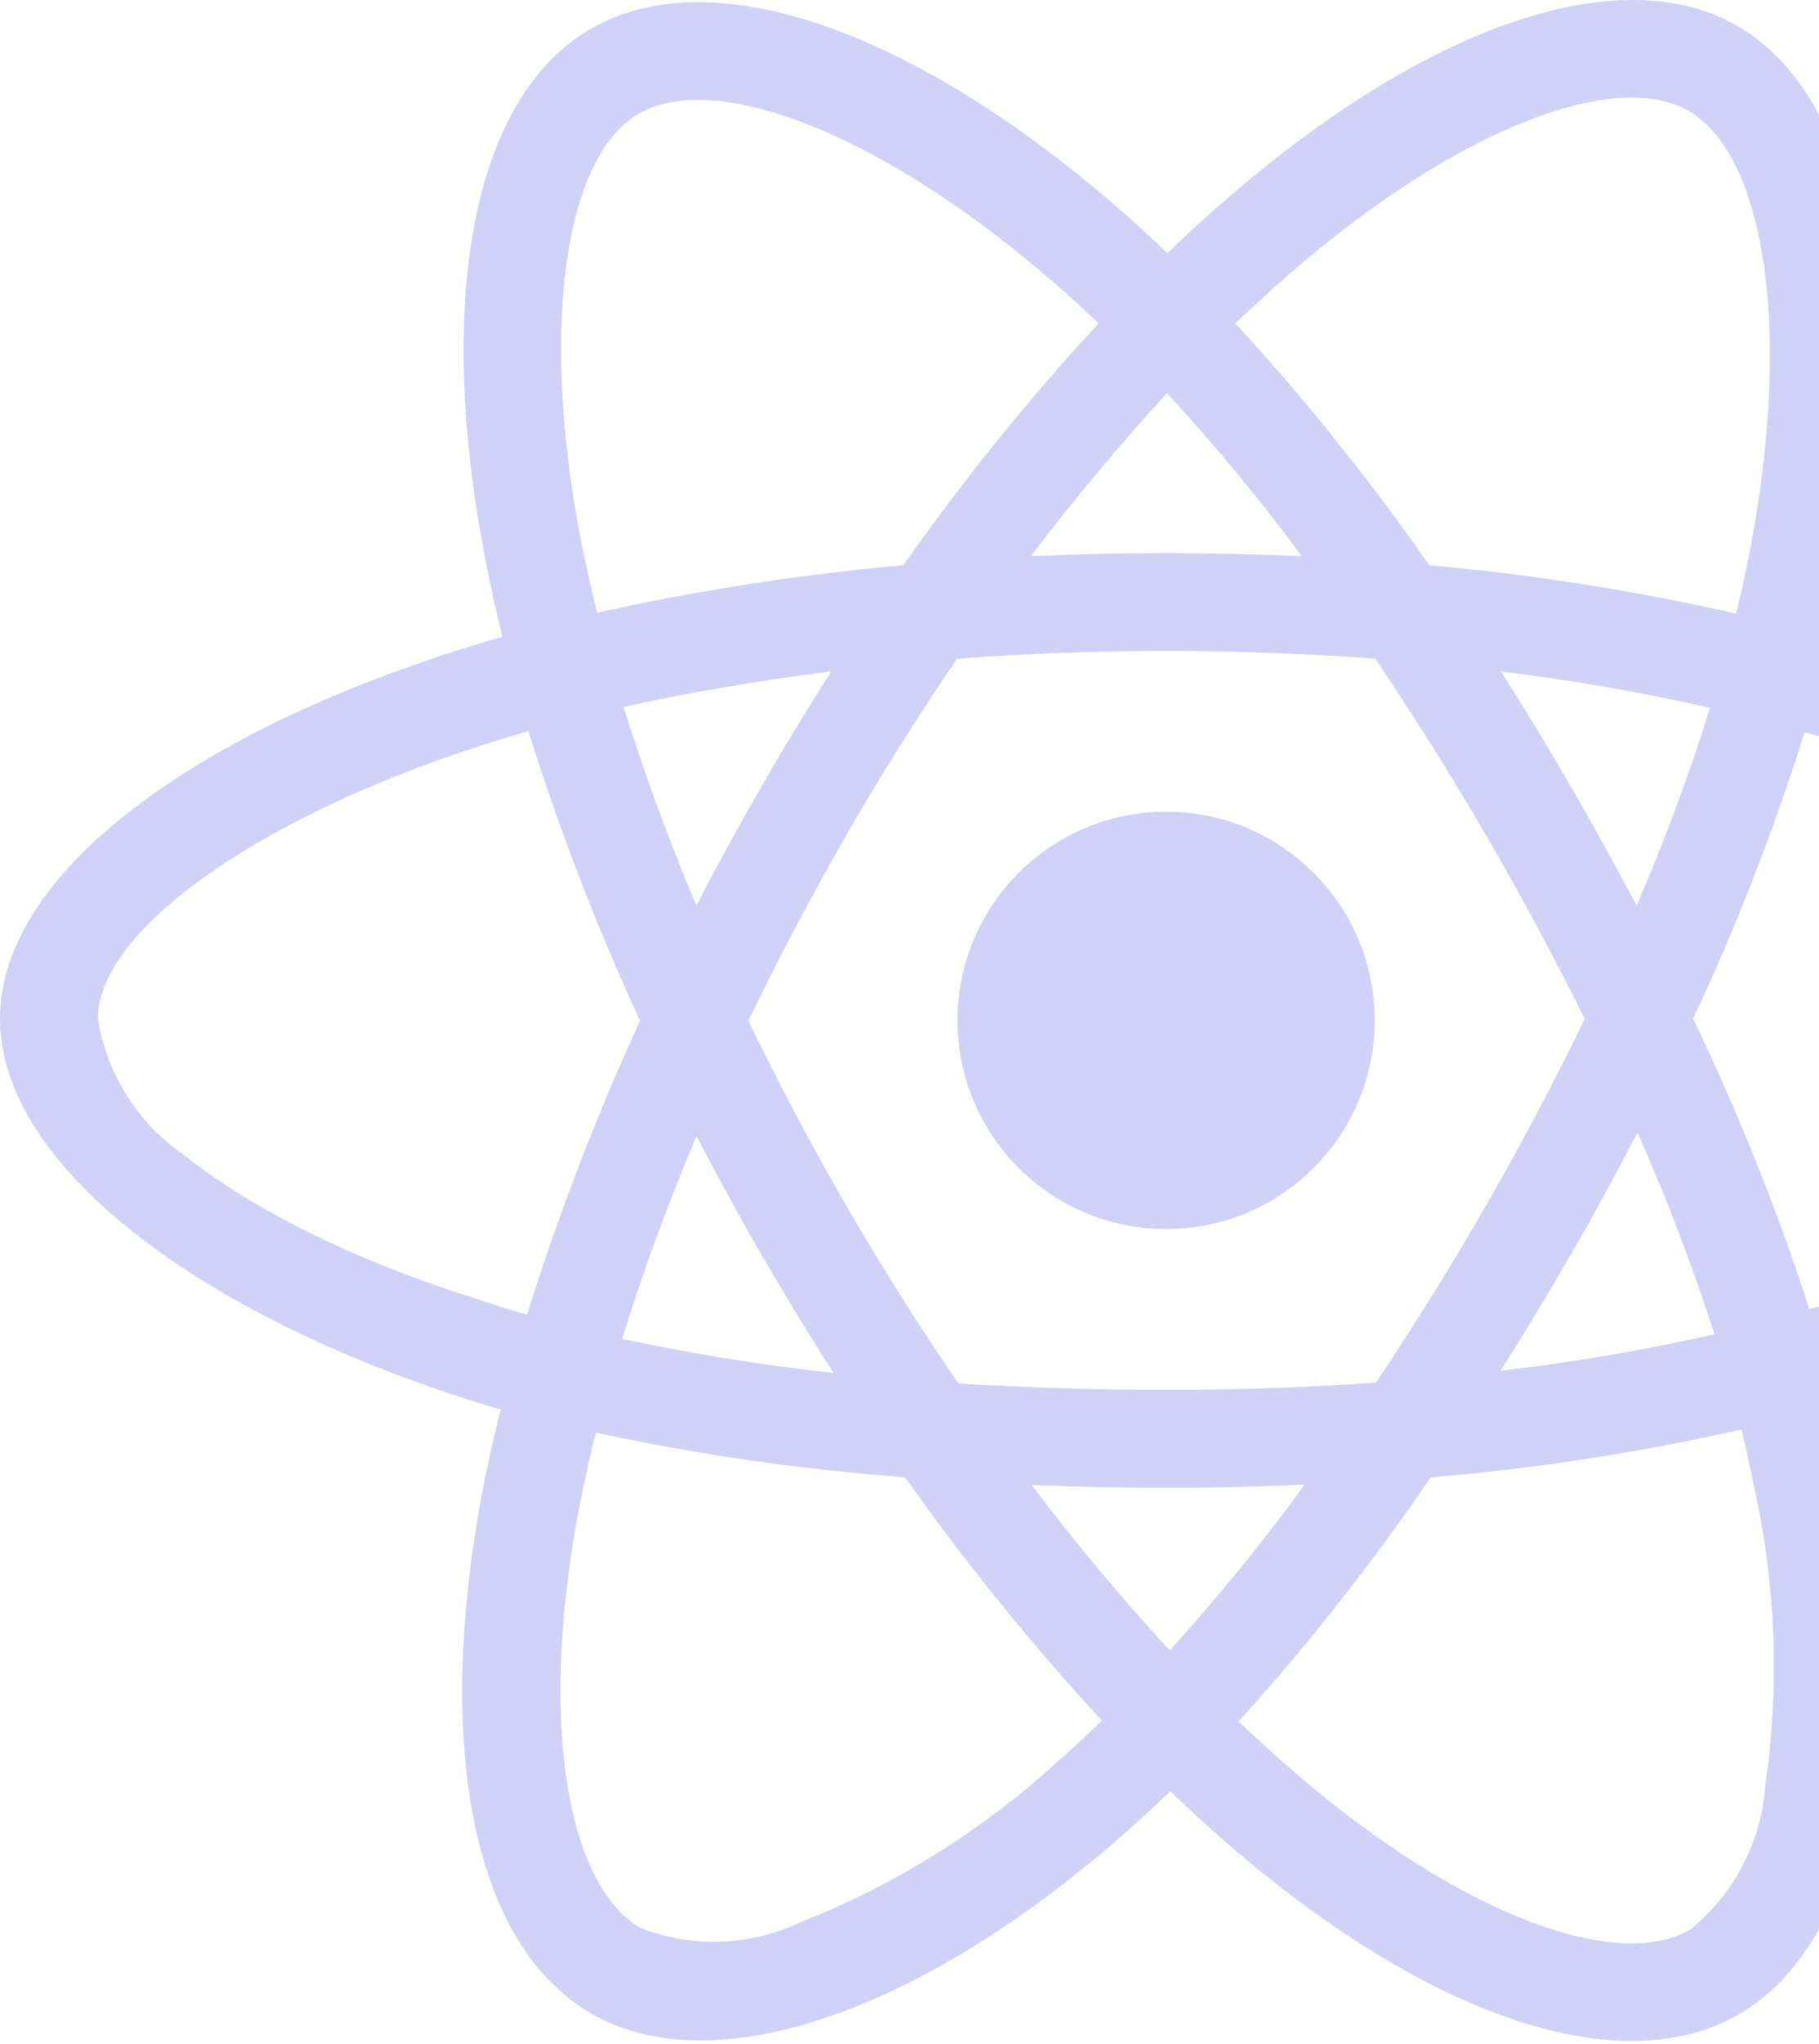
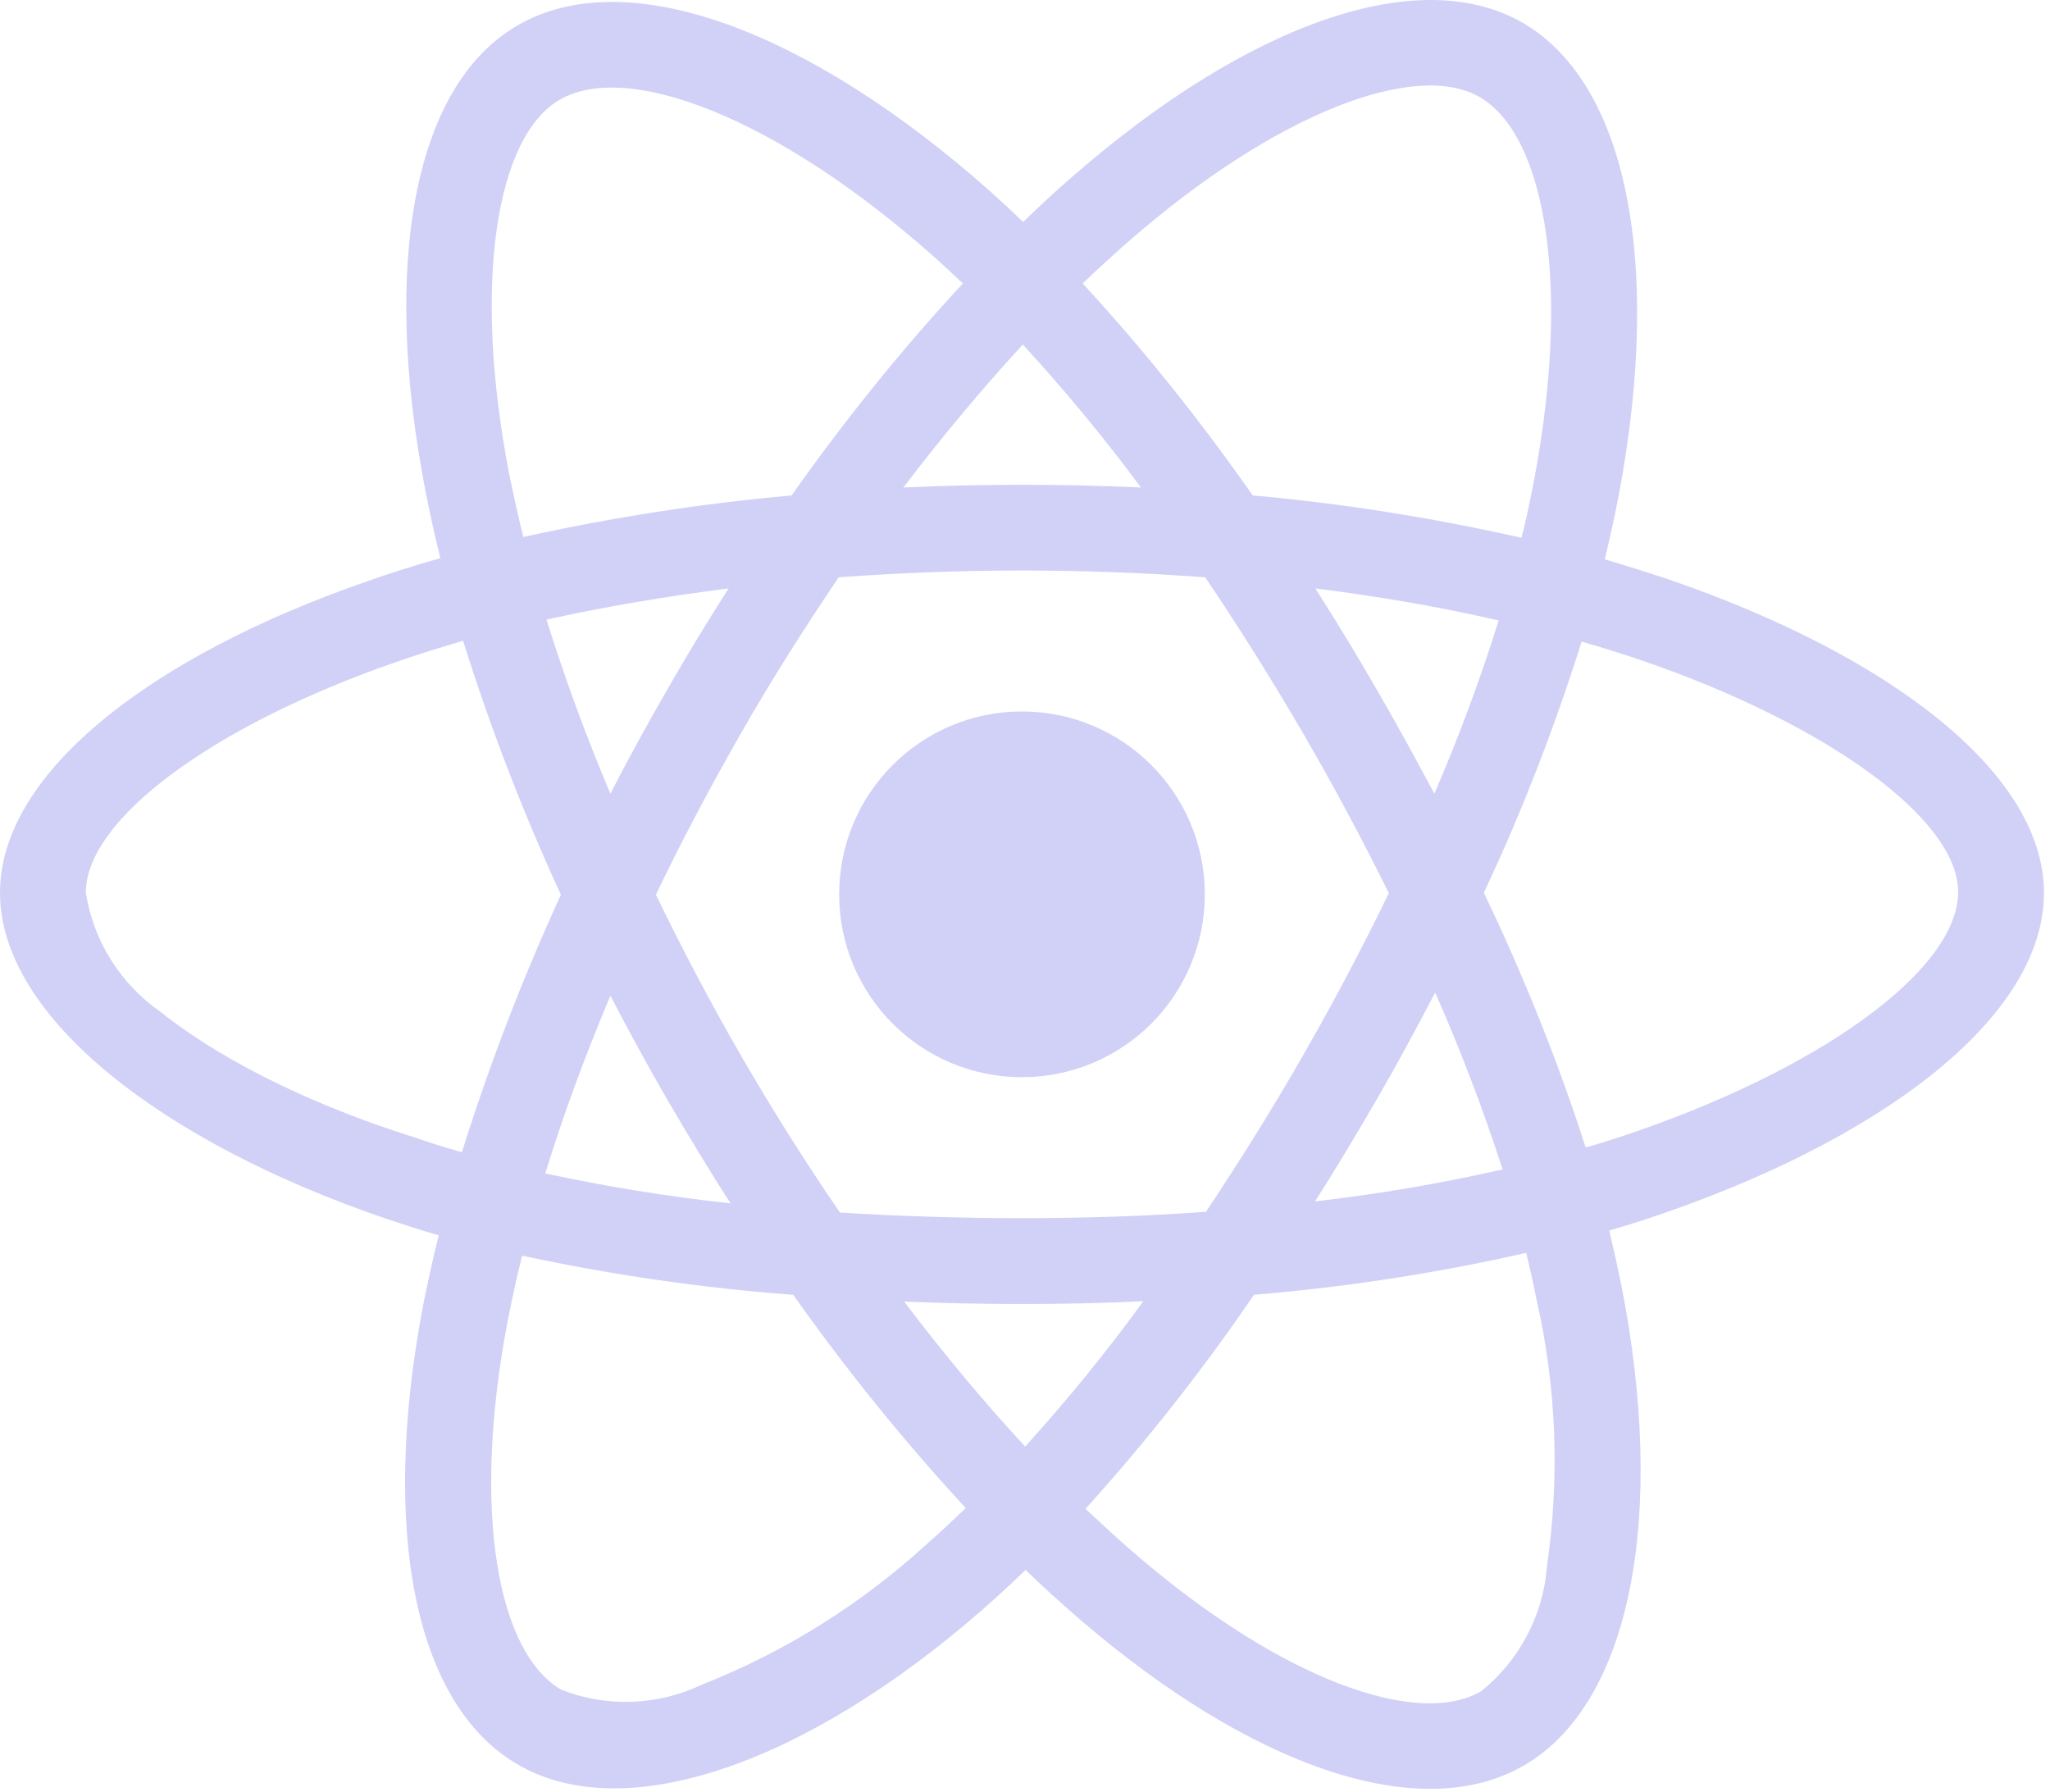
- <svg xmlns="http://www.w3.org/2000/svg" width="234" height="263" viewBox="0 0 234 263" fill="none">
+ <svg xmlns="http://www.w3.org/2000/svg" width="301" height="263" viewBox="0 0 301 263" fill="none">
  <path d="M245.132 85.103C241.966 84.048 238.801 83.051 235.636 82.114C236.163 79.945 236.632 77.776 237.101 75.607C244.311 40.672 239.563 12.595 223.561 3.334C208.145 -5.517 182.999 3.685 157.56 25.842C155.039 28.011 152.577 30.297 150.233 32.583C148.65 31.059 147.009 29.535 145.367 28.07C118.697 4.389 91.968 -5.576 75.966 3.744C60.609 12.654 56.037 39.09 62.485 72.149C63.129 75.431 63.833 78.655 64.653 81.938C60.902 82.993 57.209 84.165 53.751 85.396C22.45 96.24 0 113.356 0 131.058C0 149.346 23.915 167.693 56.447 178.83C59.085 179.709 61.722 180.588 64.419 181.35C63.54 184.867 62.778 188.326 62.074 191.901C55.92 224.433 60.726 250.224 76.084 259.075C91.91 268.219 118.521 258.84 144.43 236.156C146.481 234.339 148.533 232.463 150.584 230.47C153.163 232.991 155.86 235.394 158.556 237.739C183.644 259.309 208.438 268.043 223.737 259.192C239.563 250.048 244.721 222.323 238.039 188.56C237.512 185.981 236.925 183.343 236.281 180.647C238.156 180.119 239.974 179.533 241.791 178.947C275.612 167.751 300.113 149.639 300.113 131.058C300.113 113.297 277.019 96.064 245.132 85.103ZM165.824 35.338C187.63 16.346 207.969 8.902 217.231 14.236C227.137 19.922 230.947 42.9 224.733 73.087C224.323 75.08 223.913 77.014 223.385 78.948C210.372 76.017 197.184 73.907 183.937 72.735C176.317 61.833 167.993 51.399 158.966 41.61C161.252 39.441 163.48 37.39 165.824 35.338ZM98.006 161.479C100.995 166.579 104.043 171.679 107.267 176.661C98.123 175.665 89.038 174.199 80.069 172.265C82.648 163.824 85.872 155.09 89.624 146.181C92.32 151.339 95.075 156.439 98.006 161.479ZM80.245 90.965C88.686 89.089 97.654 87.565 106.974 86.392C103.867 91.258 100.819 96.24 97.947 101.281C95.075 106.263 92.261 111.363 89.624 116.521C85.931 107.787 82.824 99.229 80.245 90.965ZM96.306 131.351C100.175 123.262 104.395 115.349 108.85 107.553C113.305 99.757 118.111 92.195 123.152 84.751C131.944 84.106 140.913 83.755 150.057 83.755C159.201 83.755 168.228 84.106 176.961 84.751C181.944 92.137 186.692 99.698 191.205 107.436C195.719 115.173 199.939 123.086 203.925 131.116C199.997 139.205 195.777 147.177 191.264 155.032C186.809 162.828 182.061 170.389 177.079 177.892C168.345 178.537 159.259 178.83 150.057 178.83C140.854 178.83 131.944 178.537 123.328 178.009C118.228 170.565 113.422 162.945 108.908 155.149C104.395 147.353 100.233 139.44 96.306 131.351ZM202.166 161.362C205.156 156.204 207.969 150.987 210.724 145.712C214.476 154.211 217.758 162.828 220.63 171.679C211.545 173.73 202.342 175.313 193.081 176.368C196.246 171.444 199.235 166.403 202.166 161.362ZM210.607 116.521C207.852 111.363 205.038 106.205 202.108 101.164C199.235 96.181 196.246 91.258 193.139 86.392C202.577 87.565 211.603 89.147 220.044 91.082C217.348 99.757 214.183 108.198 210.607 116.521ZM150.174 50.578C156.329 57.26 162.132 64.294 167.524 71.563C155.918 71.035 144.254 71.035 132.648 71.563C138.392 64.001 144.312 56.967 150.174 50.578ZM82.18 14.647C92.027 8.902 113.891 17.108 136.927 37.507C138.392 38.796 139.858 40.203 141.382 41.61C132.296 51.399 123.914 61.833 116.235 72.735C102.988 73.907 89.858 75.959 76.846 78.831C76.084 75.842 75.439 72.794 74.794 69.746C69.284 41.376 72.918 19.981 82.18 14.647ZM67.819 169.158C65.357 168.455 62.953 167.693 60.55 166.872C48.065 162.945 33.88 156.732 23.622 148.584C17.702 144.481 13.716 138.15 12.602 131.058C12.602 120.331 31.125 106.615 57.854 97.295C61.195 96.123 64.595 95.068 67.995 94.071C71.98 106.791 76.787 119.276 82.355 131.351C76.728 143.602 71.863 156.263 67.819 169.158ZM136.165 226.602C126.493 235.453 115.297 242.487 103.105 247.293C96.599 250.4 89.096 250.693 82.414 248.055C73.094 242.663 69.225 221.971 74.501 194.129C75.146 190.846 75.849 187.564 76.67 184.34C89.8 187.153 103.047 189.088 116.47 190.084C124.207 201.045 132.706 211.537 141.792 221.385C139.916 223.202 138.04 224.961 136.165 226.602ZM150.526 212.358C144.547 205.91 138.568 198.759 132.765 191.081C138.392 191.315 144.195 191.432 150.057 191.432C156.094 191.432 162.014 191.315 167.876 191.022C162.483 198.466 156.68 205.559 150.526 212.358ZM227.137 229.943C226.609 237.094 223.092 243.776 217.465 248.29C208.145 253.682 188.274 246.648 166.821 228.243C164.359 226.133 161.897 223.847 159.377 221.502C168.345 211.596 176.61 201.104 184.113 190.084C197.536 188.97 210.9 186.919 224.089 183.929C224.675 186.333 225.202 188.736 225.671 191.081C228.543 203.742 229.012 216.93 227.137 229.943ZM237.805 166.931C236.163 167.458 234.522 167.986 232.822 168.455C228.719 155.677 223.678 143.191 217.875 131.058C223.502 119.1 228.25 106.791 232.236 94.188C235.284 95.068 238.215 96.005 241.029 96.943C268.344 106.322 287.511 120.272 287.511 130.941C287.511 142.429 267.054 157.259 237.805 166.931ZM150.057 158.138C164.887 158.138 176.903 146.122 176.903 131.292C176.903 116.462 164.887 104.446 150.057 104.446C135.227 104.446 123.211 116.462 123.211 131.292C123.211 146.122 135.227 158.138 150.057 158.138Z" fill="#D1D1F8" />
</svg>
